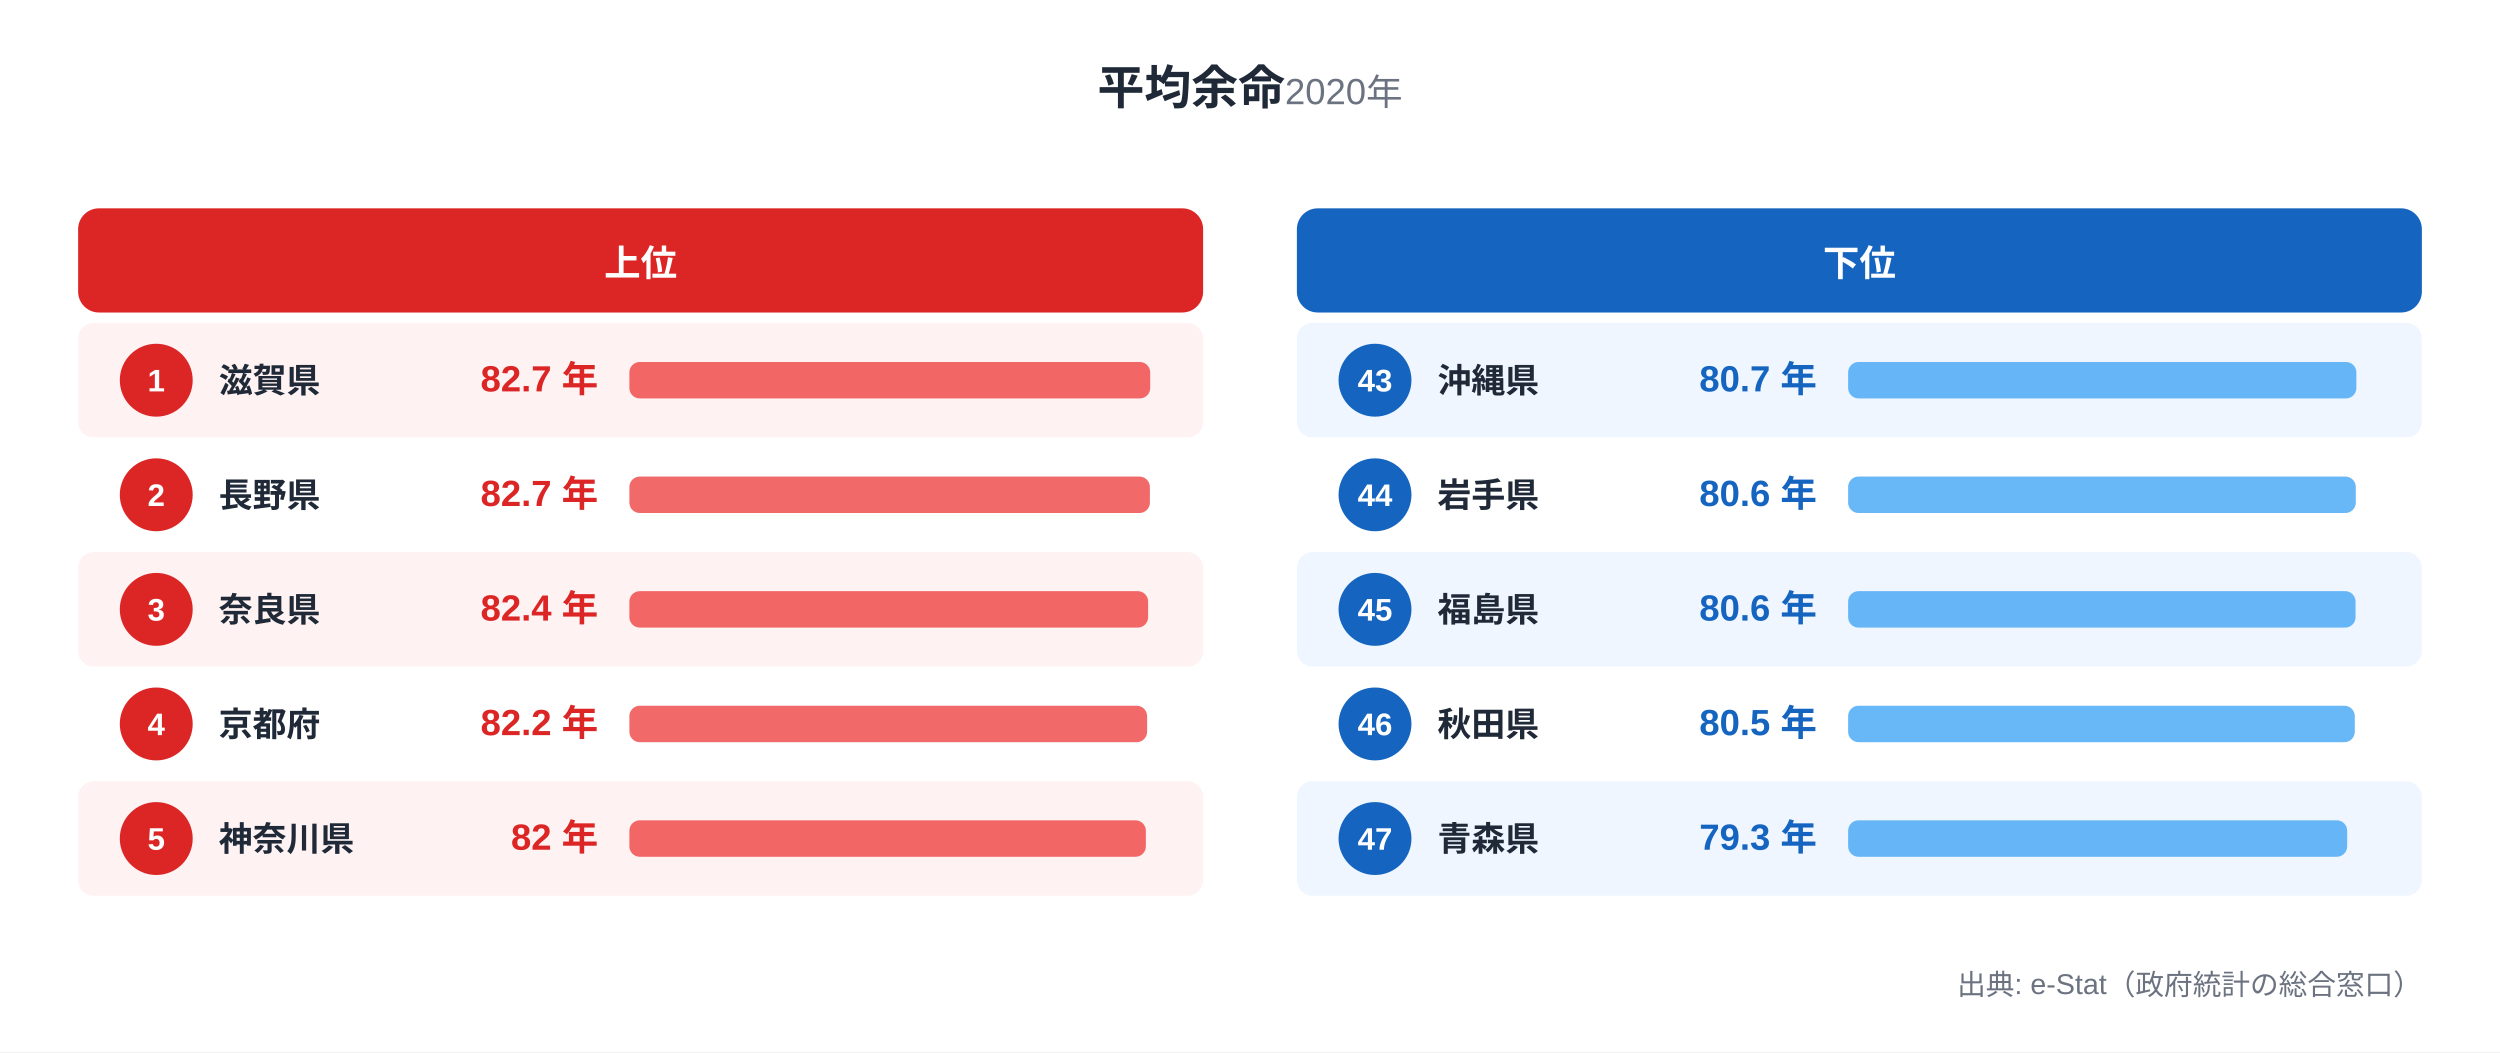
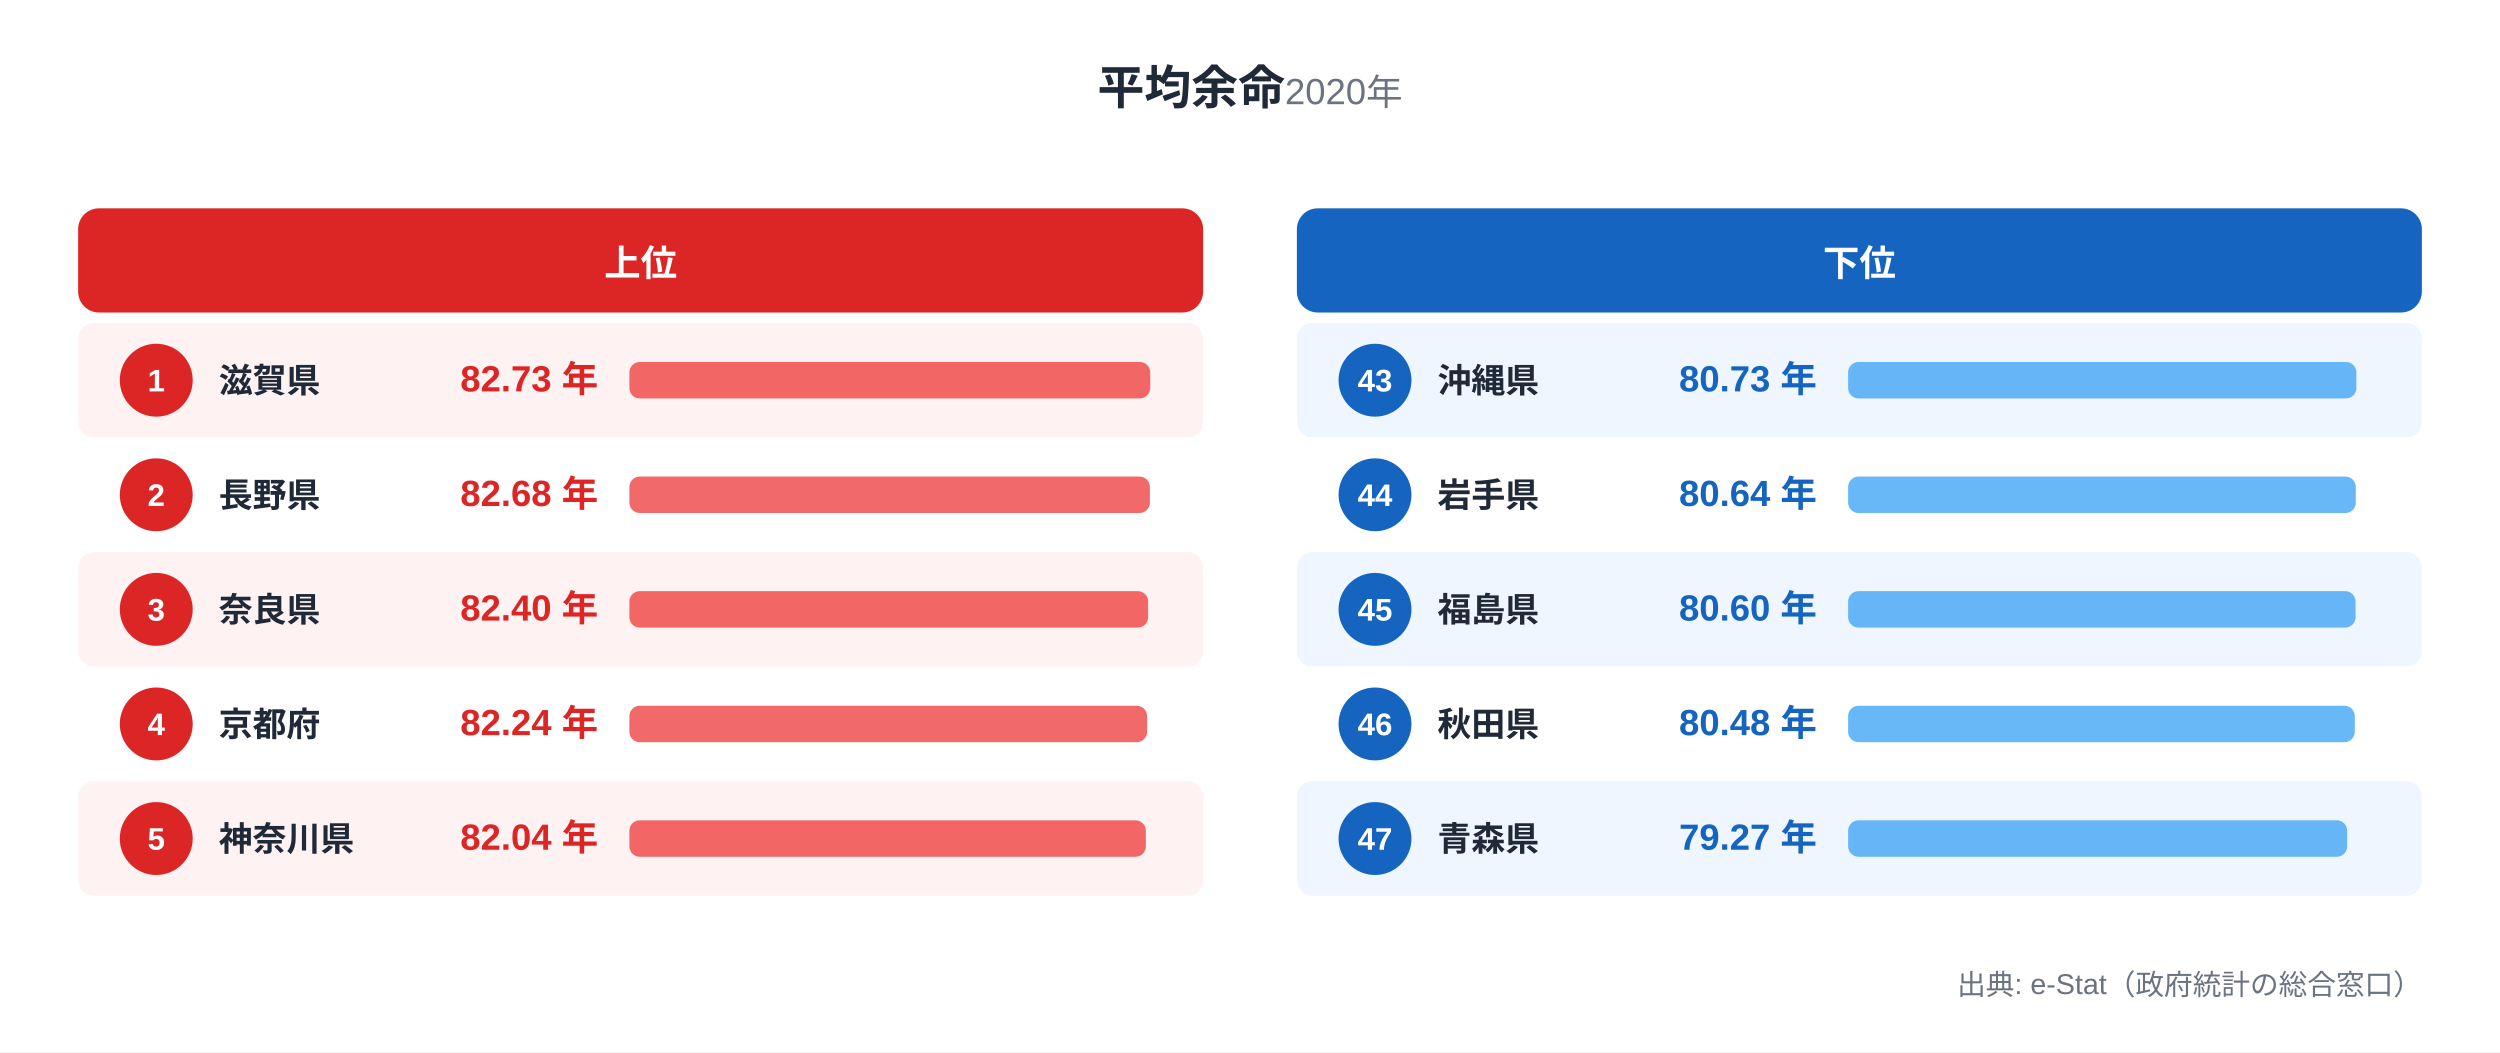
<svg xmlns="http://www.w3.org/2000/svg" width="960" height="404" viewBox="0 0 960 404" font-family="'Helvetica Neue', Arial, 'Hiragino Kaku Gothic ProN', sans-serif" role="img" aria-label="平均余命">
  <style>
    .svg-bg{fill:#ffffff}
    .svg-plot{fill:#f9fafb}
    .svg-plot-border{stroke:#d1d5db}
    .svg-title{fill:#1f2937}
    .svg-axis{fill:#374151}
    .svg-tick{fill:#6b7280}
    .svg-grid{stroke:#e5e7eb}
    @media (prefers-color-scheme:dark){
    .svg-bg{fill:#0f172a}
    .svg-plot{fill:#1e293b}
    .svg-plot-border{stroke:#334155}
    .svg-title{fill:#e2e8f0}
    .svg-axis{fill:#cbd5e1}
    .svg-tick{fill:#94a3b8}
    .svg-grid{stroke:#334155}
    }
  </style>
  <rect width="960" height="404" class="svg-bg" />
  <text x="480" y="40" text-anchor="middle" font-size="18" font-weight="bold" class="svg-title">平均余命<tspan font-size="14" font-weight="normal" class="svg-tick">　2020年</tspan>
  </text>
  <rect x="30" y="80" width="432" height="40" rx="8" fill="#dc2626" />
  <text x="246" y="106" text-anchor="middle" font-size="14" font-weight="bold" fill="#ffffff">上位</text>
  <rect x="30" y="124" width="432" height="44" rx="6" fill="#fef2f2" />
  <circle cx="60" cy="146" r="14" fill="#dc2626" />
  <text x="60" y="150.3" text-anchor="middle" font-size="12" font-weight="bold" fill="#ffffff">1</text>
  <text x="84" y="150.7" font-size="13" font-weight="bold" fill="#1f2937">滋賀県</text>
-   <text x="229.68" y="150.3" text-anchor="end" font-size="14" font-weight="700" fill="#dc2626">82.7 年</text>
+   <text x="229.68" y="150.3" text-anchor="end" font-size="14" font-weight="700" fill="#dc2626">82.73 年</text>
  <rect x="241.68" y="139" width="200" height="14" rx="4" fill="#ef4444" opacity="0.8" />
  <rect x="30" y="168" width="432" height="44" rx="6" fill="#ffffff" />
  <circle cx="60" cy="190" r="14" fill="#dc2626" />
  <text x="60" y="194.3" text-anchor="middle" font-size="12" font-weight="bold" fill="#ffffff">2</text>
  <text x="84" y="194.7" font-size="13" font-weight="bold" fill="#1f2937">長野県</text>
-   <text x="229.68" y="194.3" text-anchor="end" font-size="14" font-weight="700" fill="#dc2626">82.7 年</text>
+   <text x="229.68" y="194.3" text-anchor="end" font-size="14" font-weight="700" fill="#dc2626">82.68 年</text>
  <rect x="241.68" y="183" width="199.879" height="14" rx="4" fill="#ef4444" opacity="0.8" />
  <rect x="30" y="212" width="432" height="44" rx="6" fill="#fef2f2" />
  <circle cx="60" cy="234" r="14" fill="#dc2626" />
  <text x="60" y="238.3" text-anchor="middle" font-size="12" font-weight="bold" fill="#ffffff">3</text>
  <text x="84" y="238.7" font-size="13" font-weight="bold" fill="#1f2937">奈良県</text>
-   <text x="229.68" y="238.3" text-anchor="end" font-size="14" font-weight="700" fill="#dc2626">82.4 年</text>
+   <text x="229.68" y="238.3" text-anchor="end" font-size="14" font-weight="700" fill="#dc2626">82.40 年</text>
  <rect x="241.68" y="227" width="199.202" height="14" rx="4" fill="#ef4444" opacity="0.8" />
  <rect x="30" y="256" width="432" height="44" rx="6" fill="#ffffff" />
  <circle cx="60" cy="278" r="14" fill="#dc2626" />
  <text x="60" y="282.3" text-anchor="middle" font-size="12" font-weight="bold" fill="#ffffff">4</text>
  <text x="84" y="282.7" font-size="13" font-weight="bold" fill="#1f2937">京都府</text>
-   <text x="229.68" y="282.3" text-anchor="end" font-size="14" font-weight="700" fill="#dc2626">82.2 年</text>
+   <text x="229.68" y="282.3" text-anchor="end" font-size="14" font-weight="700" fill="#dc2626">82.24 年</text>
  <rect x="241.68" y="271" width="198.815" height="14" rx="4" fill="#ef4444" opacity="0.8" />
  <rect x="30" y="300" width="432" height="44" rx="6" fill="#fef2f2" />
  <circle cx="60" cy="322" r="14" fill="#dc2626" />
  <text x="60" y="326.3" text-anchor="middle" font-size="12" font-weight="bold" fill="#ffffff">5</text>
  <text x="84" y="326.7" font-size="13" font-weight="bold" fill="#1f2937">神奈川県</text>
-   <text x="229.68" y="326.3" text-anchor="end" font-size="14" font-weight="700" fill="#dc2626">82 年</text>
+   <text x="229.68" y="326.3" text-anchor="end" font-size="14" font-weight="700" fill="#dc2626">82.04 年</text>
  <rect x="241.68" y="315" width="198.332" height="14" rx="4" fill="#ef4444" opacity="0.8" />
  <rect x="498" y="80" width="432" height="40" rx="8" fill="#1565c0" />
  <text x="714" y="106" text-anchor="middle" font-size="14" font-weight="bold" fill="#ffffff">下位</text>
  <rect x="498" y="124" width="432" height="44" rx="6" fill="#eff6ff" />
  <circle cx="528" cy="146" r="14" fill="#1565c0" />
  <text x="528" y="150.3" text-anchor="middle" font-size="12" font-weight="bold" fill="#ffffff">43</text>
  <text x="552" y="150.7" font-size="13" font-weight="bold" fill="#1f2937">沖縄県</text>
-   <text x="697.68" y="150.3" text-anchor="end" font-size="14" font-weight="700" fill="#1565c0">80.7 年</text>
+   <text x="697.68" y="150.3" text-anchor="end" font-size="14" font-weight="700" fill="#1565c0">80.73 年</text>
  <rect x="709.68" y="139" width="195.165" height="14" rx="4" fill="#42a5f5" opacity="0.8" />
  <rect x="498" y="168" width="432" height="44" rx="6" fill="#ffffff" />
  <circle cx="528" cy="190" r="14" fill="#1565c0" />
  <text x="528" y="194.3" text-anchor="middle" font-size="12" font-weight="bold" fill="#ffffff">44</text>
  <text x="552" y="194.7" font-size="13" font-weight="bold" fill="#1f2937">岩手県</text>
-   <text x="697.68" y="194.3" text-anchor="end" font-size="14" font-weight="700" fill="#1565c0">80.6 年</text>
+   <text x="697.68" y="194.3" text-anchor="end" font-size="14" font-weight="700" fill="#1565c0">80.64 年</text>
  <rect x="709.68" y="183" width="194.947" height="14" rx="4" fill="#42a5f5" opacity="0.8" />
  <rect x="498" y="212" width="432" height="44" rx="6" fill="#eff6ff" />
  <circle cx="528" cy="234" r="14" fill="#1565c0" />
  <text x="528" y="238.3" text-anchor="middle" font-size="12" font-weight="bold" fill="#ffffff">45</text>
  <text x="552" y="238.7" font-size="13" font-weight="bold" fill="#1f2937">福島県</text>
-   <text x="697.68" y="238.3" text-anchor="end" font-size="14" font-weight="700" fill="#1565c0">80.6 年</text>
+   <text x="697.68" y="238.3" text-anchor="end" font-size="14" font-weight="700" fill="#1565c0">80.60 年</text>
  <rect x="709.68" y="227" width="194.851" height="14" rx="4" fill="#42a5f5" opacity="0.8" />
  <rect x="498" y="256" width="432" height="44" rx="6" fill="#ffffff" />
  <circle cx="528" cy="278" r="14" fill="#1565c0" />
  <text x="528" y="282.3" text-anchor="middle" font-size="12" font-weight="bold" fill="#ffffff">46</text>
  <text x="552" y="282.7" font-size="13" font-weight="bold" fill="#1f2937">秋田県</text>
-   <text x="697.68" y="282.3" text-anchor="end" font-size="14" font-weight="700" fill="#1565c0">80.5 年</text>
+   <text x="697.68" y="282.3" text-anchor="end" font-size="14" font-weight="700" fill="#1565c0">80.48 年</text>
  <rect x="709.68" y="271" width="194.561" height="14" rx="4" fill="#42a5f5" opacity="0.8" />
  <rect x="498" y="300" width="432" height="44" rx="6" fill="#eff6ff" />
  <circle cx="528" cy="322" r="14" fill="#1565c0" />
  <text x="528" y="326.3" text-anchor="middle" font-size="12" font-weight="bold" fill="#ffffff">47</text>
  <text x="552" y="326.7" font-size="13" font-weight="bold" fill="#1f2937">青森県</text>
-   <text x="697.68" y="326.3" text-anchor="end" font-size="14" font-weight="700" fill="#1565c0">79.3 年</text>
+   <text x="697.68" y="326.3" text-anchor="end" font-size="14" font-weight="700" fill="#1565c0">79.27 年</text>
  <rect x="709.68" y="315" width="191.635" height="14" rx="4" fill="#42a5f5" opacity="0.8" />
  <text x="930" y="382" text-anchor="end" font-size="11" class="svg-tick">出典: e-Stat（政府統計の総合窓口）</text>
</svg>
